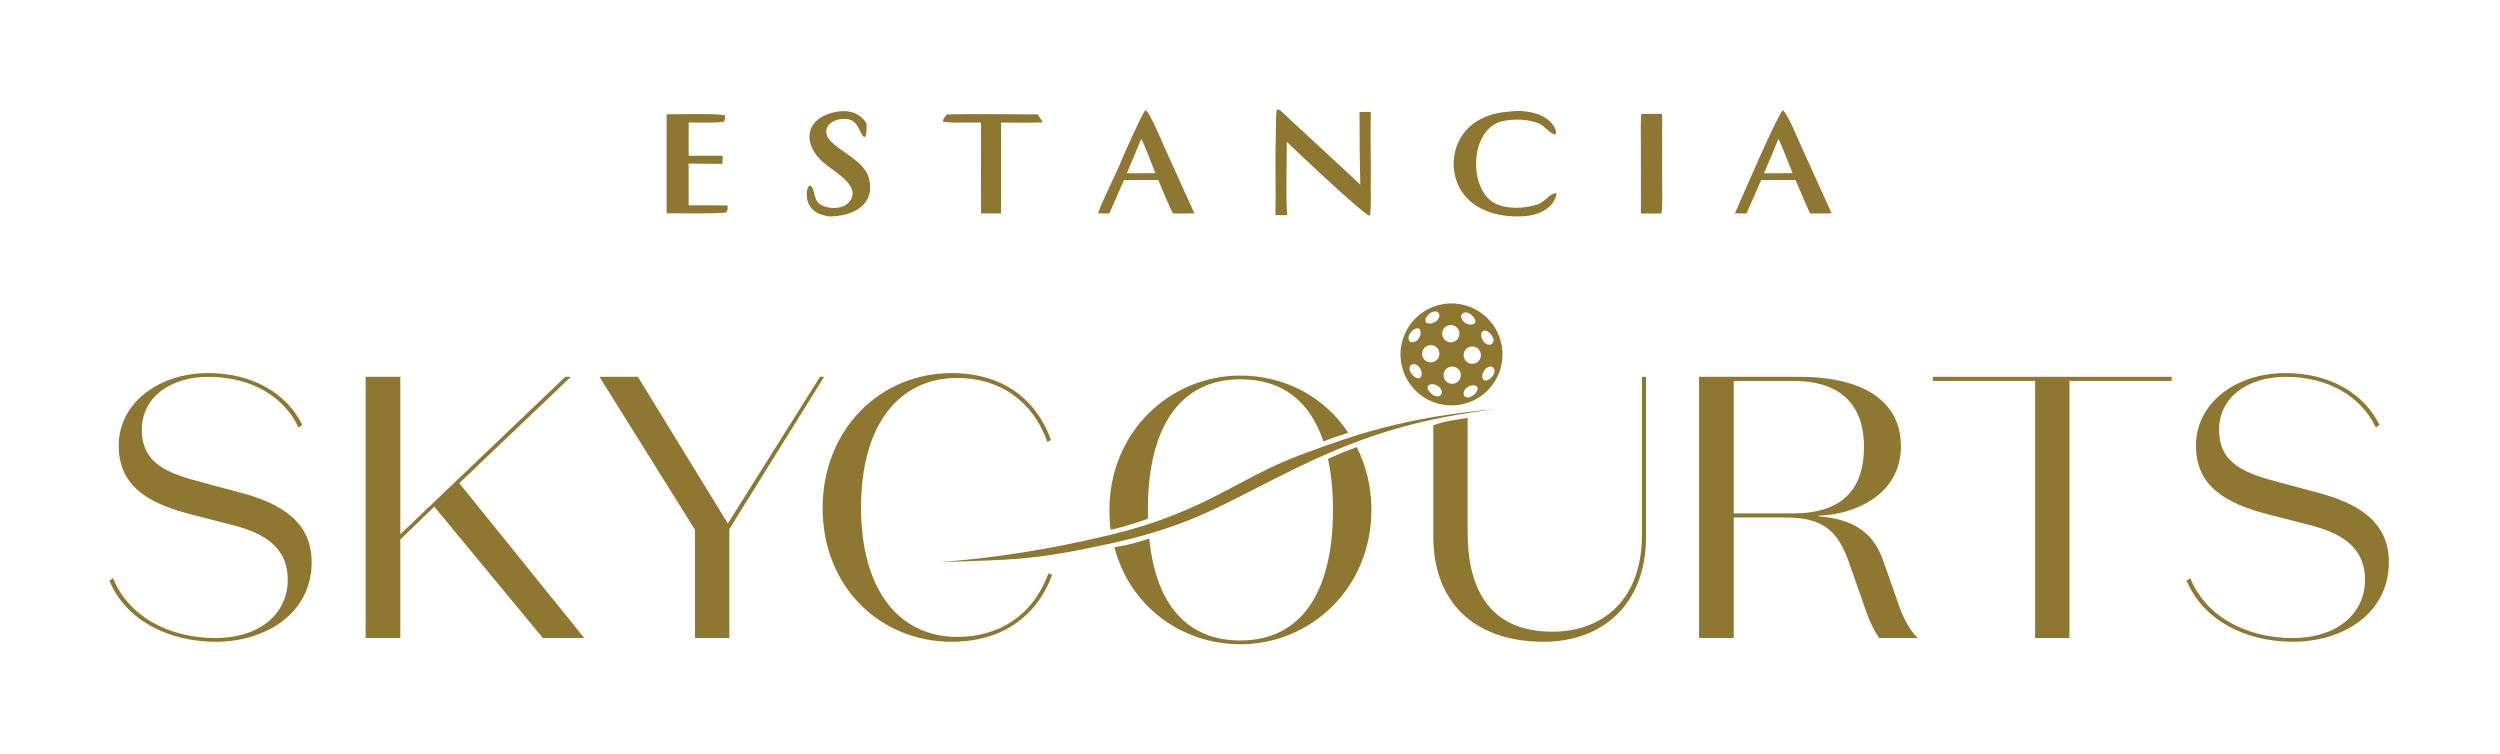
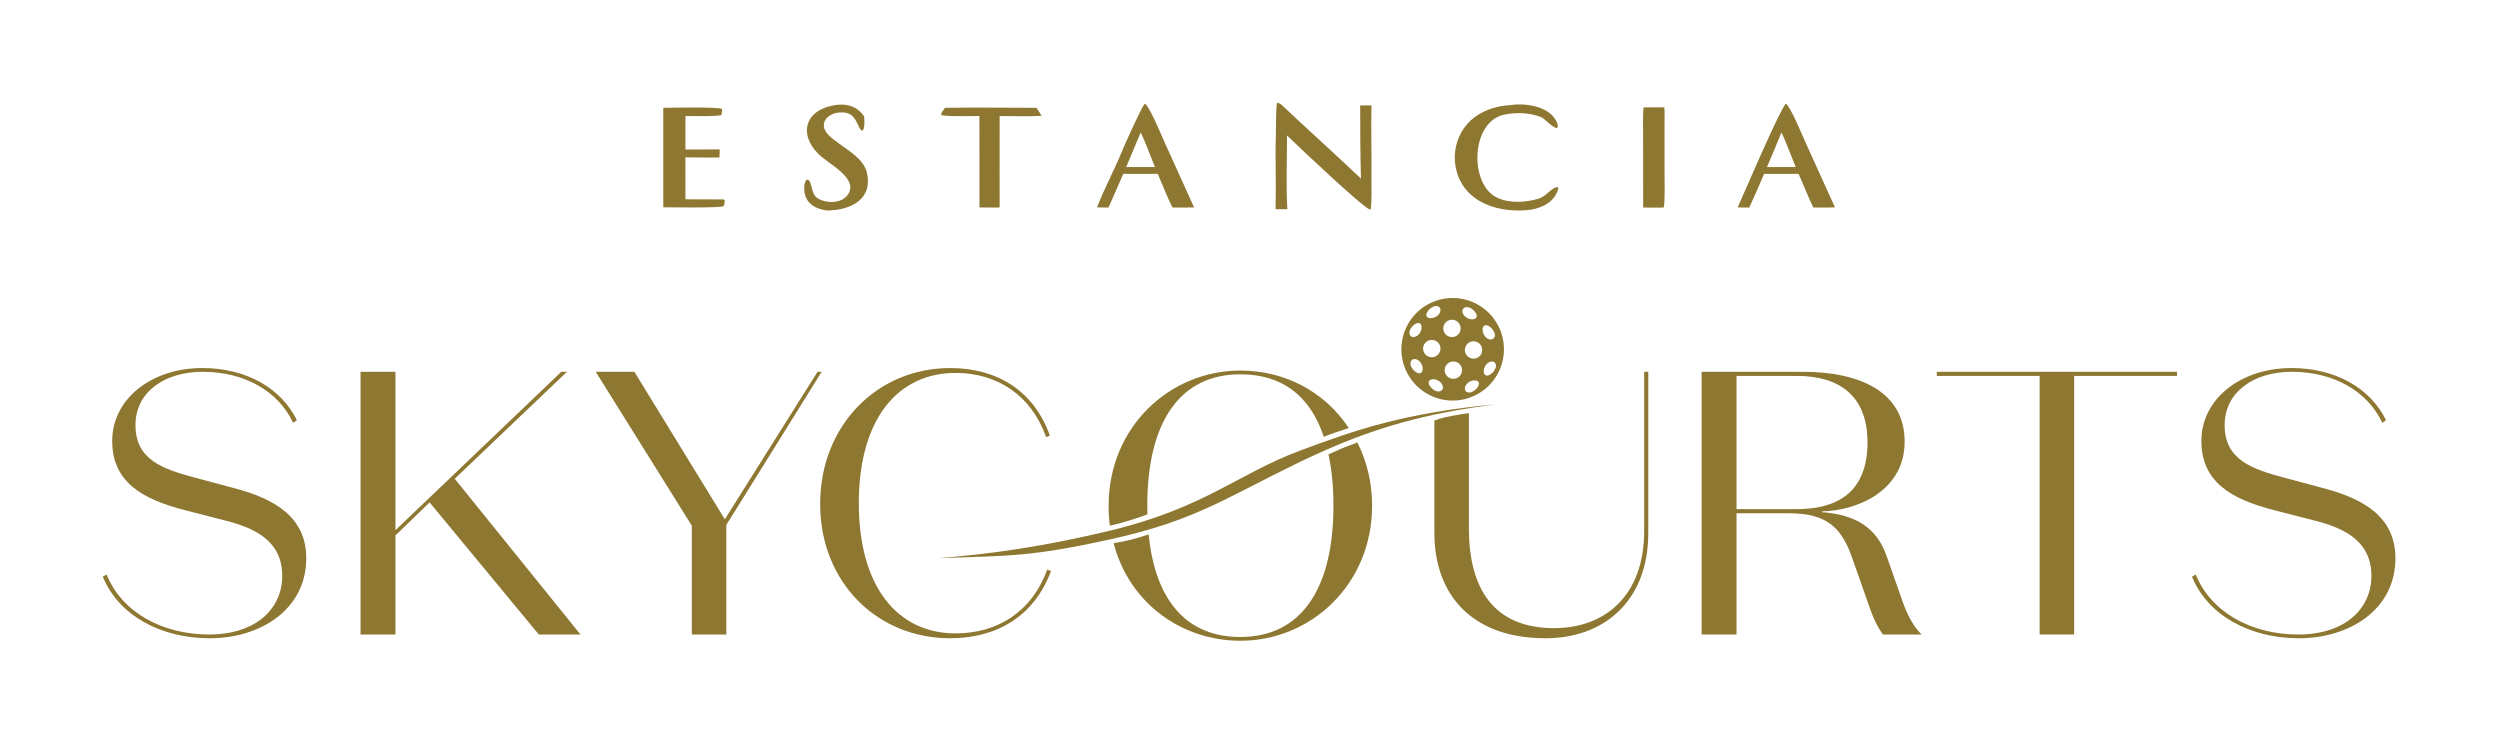
- <svg xmlns="http://www.w3.org/2000/svg" width="1004.94" height="302.94" viewBox="-43.97 -43.97 1004.94 302.94" fill="none">
+ <svg xmlns="http://www.w3.org/2000/svg" width="999.2" height="297.2" viewBox="-41.1 -41.1 999.2 297.2" fill="none">
  <path d="M906.7 189.1C906.7 175.3 896.2 169.9 883.15 166.75L868 162.85C850.3 158.35 838.75 151.3 838.75 135.1C838.75 118.3 854.5 106 874.75 106C892.6 106 906.4 114.25 912.55 126.85L911.05 127.9C905.2 115.3 891.7 107.5 874.9 107.5C859.45 107.5 848.05 115.75 848.05 128.8C848.05 142.6 858.7 146.35 872.35 149.95L886.9 153.85C904.45 158.35 916.3 166 916.3 182.05C916.3 202.6 897.85 214 877.75 214C858.1 214 841.3 204.85 835 189.4L836.5 188.5C842.65 203.8 859 212.5 877.45 212.5C896.2 212.5 906.7 202.15 906.7 189.1Z" fill="#8E7731" />
  <path d="M774.1 212.5V109.15H733V107.5H829V109.15H787.9V212.5H774.1Z" fill="#8E7731" />
  <path d="M652.95 109.15V162.4H676.95C692.85 162.4 705.3 155.95 705.3 135.7C705.3 117.1 694.05 109.15 677.1 109.15H652.95ZM652.95 164.05V212.5H639V107.5H679.65C701.55 107.5 720.15 115.15 720.15 135.4C720.15 155.35 700.8 163 687.15 163.3V163.6C700.95 164.65 709.05 170.05 712.95 181.15L718.8 197.8C720.6 203.2 723 208.6 726.9 212.5H711.45C708.45 208.3 706.65 203.35 705.15 198.85L699.45 182.65C695.1 169.75 689.1 164.05 673.95 164.05H652.95Z" fill="#8E7731" />
  <path d="M616.038 107.5H617.688V171.85C617.688 199.3 599.838 214 576.588 214C547.638 214 532.188 197.05 532.188 171.85V127C535 126 536 125.5 545.988 124V170.05C545.988 194.35 556.038 209.95 580.038 209.95C600.438 209.95 616.038 196.9 616.038 171.25V107.5Z" fill="#8E7731" />
  <path d="M286.703 160.3C286.703 128.8 309.653 106 338.603 106C357.203 106 372.053 114.85 378.503 133L377.003 133.6C371.153 116.95 357.503 107.95 340.853 107.95C317.603 107.95 302.153 126.55 302.153 160C302.153 193.45 317.603 212.05 340.853 212.05C357.503 212.05 371.303 203.5 377.453 186.55L378.953 187.15C372.203 205.3 357.203 214 338.603 214C309.653 214 286.703 191.8 286.703 160.3Z" fill="#8E7731" />
  <path d="M248.6 166.45L285.65 107.5H287.3L249.2 168.7V212.5H235.4V169L197 107.5H212.45L248.6 166.45Z" fill="#8E7731" />
  <path d="M174.25 212.5L130.6 159.7L116.95 172.9V212.5H103V107.5H116.95V170.8L183.25 107.5H185.5L140.65 150.25L190.9 212.5H174.25Z" fill="#8E7731" />
  <path d="M71.7 189.1C71.7 175.3 61.2 169.9 48.15 166.75L33 162.85C15.3 158.35 3.75 151.3 3.75 135.1C3.75 118.3 19.5 106 39.75 106C57.6 106 71.4 114.25 77.55 126.85L76.05 127.9C70.2 115.3 56.7 107.5 39.9 107.5C24.45 107.5 13.05 115.75 13.05 128.8C13.05 142.6 23.7 146.35 37.35 149.95L51.9 153.85C69.45 158.35 81.3 166 81.3 182.05C81.3 202.6 62.85 214 42.75 214C23.1 214 6.3 204.85 0 189.4L1.5 188.5C7.65 203.8 24 212.5 42.45 212.5C61.2 212.5 71.7 202.15 71.7 189.1Z" fill="#8E7731" />
  <path d="M469.261 0C469.99 0.09 470.52 0.254 471.047 0.748C481.571 10.647 492.363 20.334 502.844 30.267C502.582 20.363 502.536 10.975 502.536 1.048L507.056 1.016C506.817 10.573 507.173 20.378 507.034 29.943C506.994 32.753 507.293 40.478 506.661 42.724L506.393 42.642C503.528 41.773 477.473 17.127 473.286 13.031C473.311 21.807 472.867 34.094 473.442 42.52L468.717 42.51C468.996 32.508 468.515 22.163 468.848 12.132C468.968 8.504 468.791 3.507 469.261 0Z" fill="#8E7731" />
  <path d="M672.649 0.353C674.278 1.006 679.248 12.991 680.273 15.252L692.304 41.776C689.507 41.914 686.462 41.847 683.64 41.831C681.606 37.645 679.715 32.723 677.741 28.383L673.295 28.388L663.99 28.403C662.068 32.9 660.088 37.378 658.058 41.837C656.594 41.876 654.899 41.818 653.415 41.799C656.064 35.918 670.06 3.118 672.649 0.353ZM665.132 25.666L671.017 25.682L676.596 25.641C675.804 23.65 671.68 13.017 670.891 11.897C668.997 16.445 667.109 21.16 665.132 25.666Z" fill="#8E7731" />
  <path d="M416.433 0.307C418.15 0.953 422.962 12.665 424.101 15.174L436.152 41.8C433.431 41.911 430.291 41.843 427.535 41.835C425.873 38.776 423.086 31.747 421.635 28.384L417.246 28.388L407.85 28.402L401.96 41.851C400.488 41.871 398.863 41.809 397.38 41.78C399.539 35.812 404.42 26.485 406.912 20.364C408.179 17.251 414.773 2.407 416.433 0.307ZM409.006 25.679L414.469 25.682L420.484 25.65C419.199 22.456 416.252 14.555 414.8 11.875L409.006 25.679Z" fill="#8E7731" />
  <path d="M562.986 0.845C568.423 0.069 576.019 1.295 579.571 5.348C580.493 6.4 582.145 8.813 581.26 10.079C579.502 10.143 576.415 6.325 574.851 5.723C570.263 3.907 564.962 3.708 560.146 4.715C546.572 7.552 546.088 32.745 557.309 37.931C562.339 40.256 568.665 39.855 574.005 38.249C574.145 38.193 574.282 38.136 574.421 38.08L574.64 37.979C577.386 36.747 578.753 34.202 581.251 33.634L581.675 33.874C581.744 34.691 581.353 35.382 581.015 36.123C579.064 40.374 574.056 42.481 569.183 42.894C558.474 43.802 547.036 40.435 542.445 30.98C537.66 21.129 541.132 8.414 552.217 3.408C555.885 1.739 558.947 1.156 562.986 0.845Z" fill="#8E7731" />
  <path d="M224 1.987C226.913 1.979 246.285 1.523 247.497 2.481C247.556 3.576 247.541 3.746 247.24 4.807C246.235 5.568 234.989 5.235 232.865 5.272C232.81 9.697 232.861 14.202 232.867 18.634L246.563 18.622L246.442 21.875C241.907 21.894 237.373 21.86 232.839 21.773L232.844 29.31L232.855 38.554C237.767 38.624 242.714 38.512 247.62 38.602C248.35 38.615 248.164 38.601 248.573 39.029C248.524 40.099 248.531 40.299 248.096 41.287C246.78 42.096 227.418 41.747 224.001 41.747L224 1.987Z" fill="#8E7731" />
  <path d="M293.36 0.809C298.07 0.231 301.878 1.817 304.289 5.461C304.384 6.853 304.645 10.071 303.643 11.137C301.548 10.95 301.74 3.877 295.734 3.842C289.597 3.565 285.472 8.529 290.232 13.046C294.812 17.521 303.684 21.206 305.323 27.646C307.967 38.034 299.575 42.903 289.525 43.036C284.584 42.449 280.811 40.05 280.402 35.222C280.276 33.74 280.226 31.849 281.359 30.666C283.685 30.64 282.729 36.248 285.624 38.091C289.18 40.355 295.254 40.286 297.744 36.748C302.34 30.213 290.117 24.576 285.922 20.357C277.841 12.23 280.781 2.398 293.36 0.809Z" fill="#8E7731" />
  <path d="M336.62 1.995C348.541 1.796 361.179 1.993 373.159 1.994C373.86 3 374.556 4.155 375.215 5.196C370.763 5.482 363.064 5.287 358.436 5.293L358.421 28.541L358.441 41.829C355.73 41.885 353.089 41.841 350.379 41.801L350.354 5.263C348.004 5.27 335.967 5.568 334.99 4.808C335.195 3.723 335.928 2.934 336.62 1.995Z" fill="#8E7731" />
  <path d="M615.825 1.816L624.107 1.805C624.278 4.254 624.17 8.101 624.173 10.647L624.187 27.539C624.187 29.558 624.435 41.007 623.808 41.852C621.236 41.932 618.246 41.859 615.64 41.849L615.62 14.154C615.62 12.03 615.457 3.409 615.825 1.816Z" fill="#8E7731" />
  <path d="M529.988 80.341C537.931 76.181 547.655 77.664 553.995 84.004C560.335 90.344 561.82 100.068 557.66 108.011C553.566 115.828 544.928 120.148 536.218 118.735C527.507 117.323 520.679 110.493 519.266 101.783C517.852 93.073 522.172 84.435 529.988 80.341ZM547.787 110.934C543.859 111.642 543.109 116.195 546.621 115.761C547.916 115.353 549.084 114.5 549.718 113.263C550.629 111.482 549.418 110.844 547.787 110.934ZM535.564 113.271C535.181 111.559 533.102 110.29 531.398 110.481C530.932 110.544 530.395 110.688 530.121 111.085C529.283 112.302 530.929 114.001 531.823 114.64C532.503 115.125 533.315 115.44 534.108 115.356C535.187 115.163 535.811 114.374 535.564 113.271ZM543.221 106.391C542.968 104.486 541.217 103.147 539.312 103.405C537.416 103.662 536.085 105.405 536.336 107.302C536.587 109.199 538.326 110.535 540.224 110.29C542.13 110.044 543.473 108.296 543.221 106.391ZM556.622 104.24C556.183 103.257 554.925 103.207 554.07 103.652C552.991 104.216 552.4 105.177 552.014 106.302C551.886 106.974 551.82 107.876 552.218 108.478C552.403 108.754 552.693 108.944 553.021 109.001C554.009 109.182 555.188 108.128 555.794 107.46C556.466 106.547 557.147 105.419 556.622 104.24ZM524.159 102.396C523.699 102.476 523.194 102.662 522.941 103.069C521.933 104.696 523.528 106.734 524.842 107.627C525.248 107.903 525.588 108.023 526.036 108.12C527.228 108.122 527.519 107.199 527.538 106.189C527.569 104.562 525.957 102.242 524.159 102.396ZM551.282 98.285C551.01 96.391 549.257 95.075 547.362 95.341C545.46 95.608 544.135 97.37 544.408 99.272C544.682 101.174 546.448 102.493 548.35 102.214C550.243 101.936 551.554 100.179 551.282 98.285ZM534.612 97.88C534.424 95.969 532.719 94.574 530.809 94.767C528.904 94.959 527.513 96.656 527.701 98.561C527.889 100.467 529.584 101.86 531.49 101.677C533.402 101.492 534.801 99.791 534.612 97.88ZM552.673 88.894C550.036 89.382 552.046 95.201 555.178 94.554C558.178 93.402 554.898 88.738 552.673 88.894ZM542.669 89.739C542.438 87.835 540.706 86.479 538.802 86.711C536.9 86.943 535.545 88.671 535.775 90.573C536.006 92.475 537.733 93.832 539.636 93.603C541.541 93.375 542.899 91.644 542.669 89.739ZM525.709 87.963C524.015 88.188 521.971 90.438 522.229 92.215C522.335 92.949 522.857 93.583 523.623 93.627C527.114 93.619 528.255 87.962 525.709 87.963ZM544.882 81.642C544.379 81.753 543.883 81.944 543.626 82.409C542.864 83.787 544.1 85.353 545.276 85.986C546.115 86.438 546.741 86.564 547.644 86.519C548.543 86.381 549.289 85.884 549.076 84.85C548.865 83.824 547.892 82.857 547.06 82.28C546.332 81.808 545.74 81.585 544.882 81.642ZM533.204 81.23C532.154 81.109 531.343 81.586 530.542 82.21C529.906 82.779 528.993 83.786 528.978 84.676C528.951 86.183 530.588 86.183 531.588 85.986C532.958 85.622 534.334 84.651 534.599 83.161C534.77 82.197 534.203 81.344 533.204 81.23Z" fill="#8E7731" />
  <path d="M454.65 215C430.966 215 410.131 199.744 404 176C409.574 175.107 412.496 174.283 418 172.5C420.667 199.397 433.523 213.5 454.65 213.5C478.5 213.5 491.85 194.9 491.85 161C491.85 153.381 491.176 146.536 489.859 140.5L495.5 138L501.408 135.739C505.157 143.137 507.3 151.674 507.3 161C507.3 192.5 482.85 215 454.65 215Z" fill="#8E7731" />
  <path d="M454.65 107C472.451 107 488.394 115.465 498 130C494.014 131.237 491.887 131.94 488 133.5C482.48 116.862 471.112 108.5 454.65 108.5C430.8 108.5 417.45 127.1 417.45 161C417.45 162.531 417.446 163.031 417.5 164.5C417.5 164.5 415 165.5 410 167C405 168.5 402.5 169 402.5 169C402.077 166.185 402 163.989 402 161C402 129.5 426.45 107 454.65 107Z" fill="#8E7731" />
  <path d="M402.5 171C377.062 177.113 354.5 180.5 333.5 181.993C362.5 181 370.831 181.453 402.5 174.5C436.64 167.004 448.5 158 478.5 143.5C508.393 129.052 529.5 124.189 556.5 120.5C520 124 500.926 130.628 478.5 139C453.661 148.273 440.322 161.911 402.5 171Z" fill="#8E7731" />
</svg>
